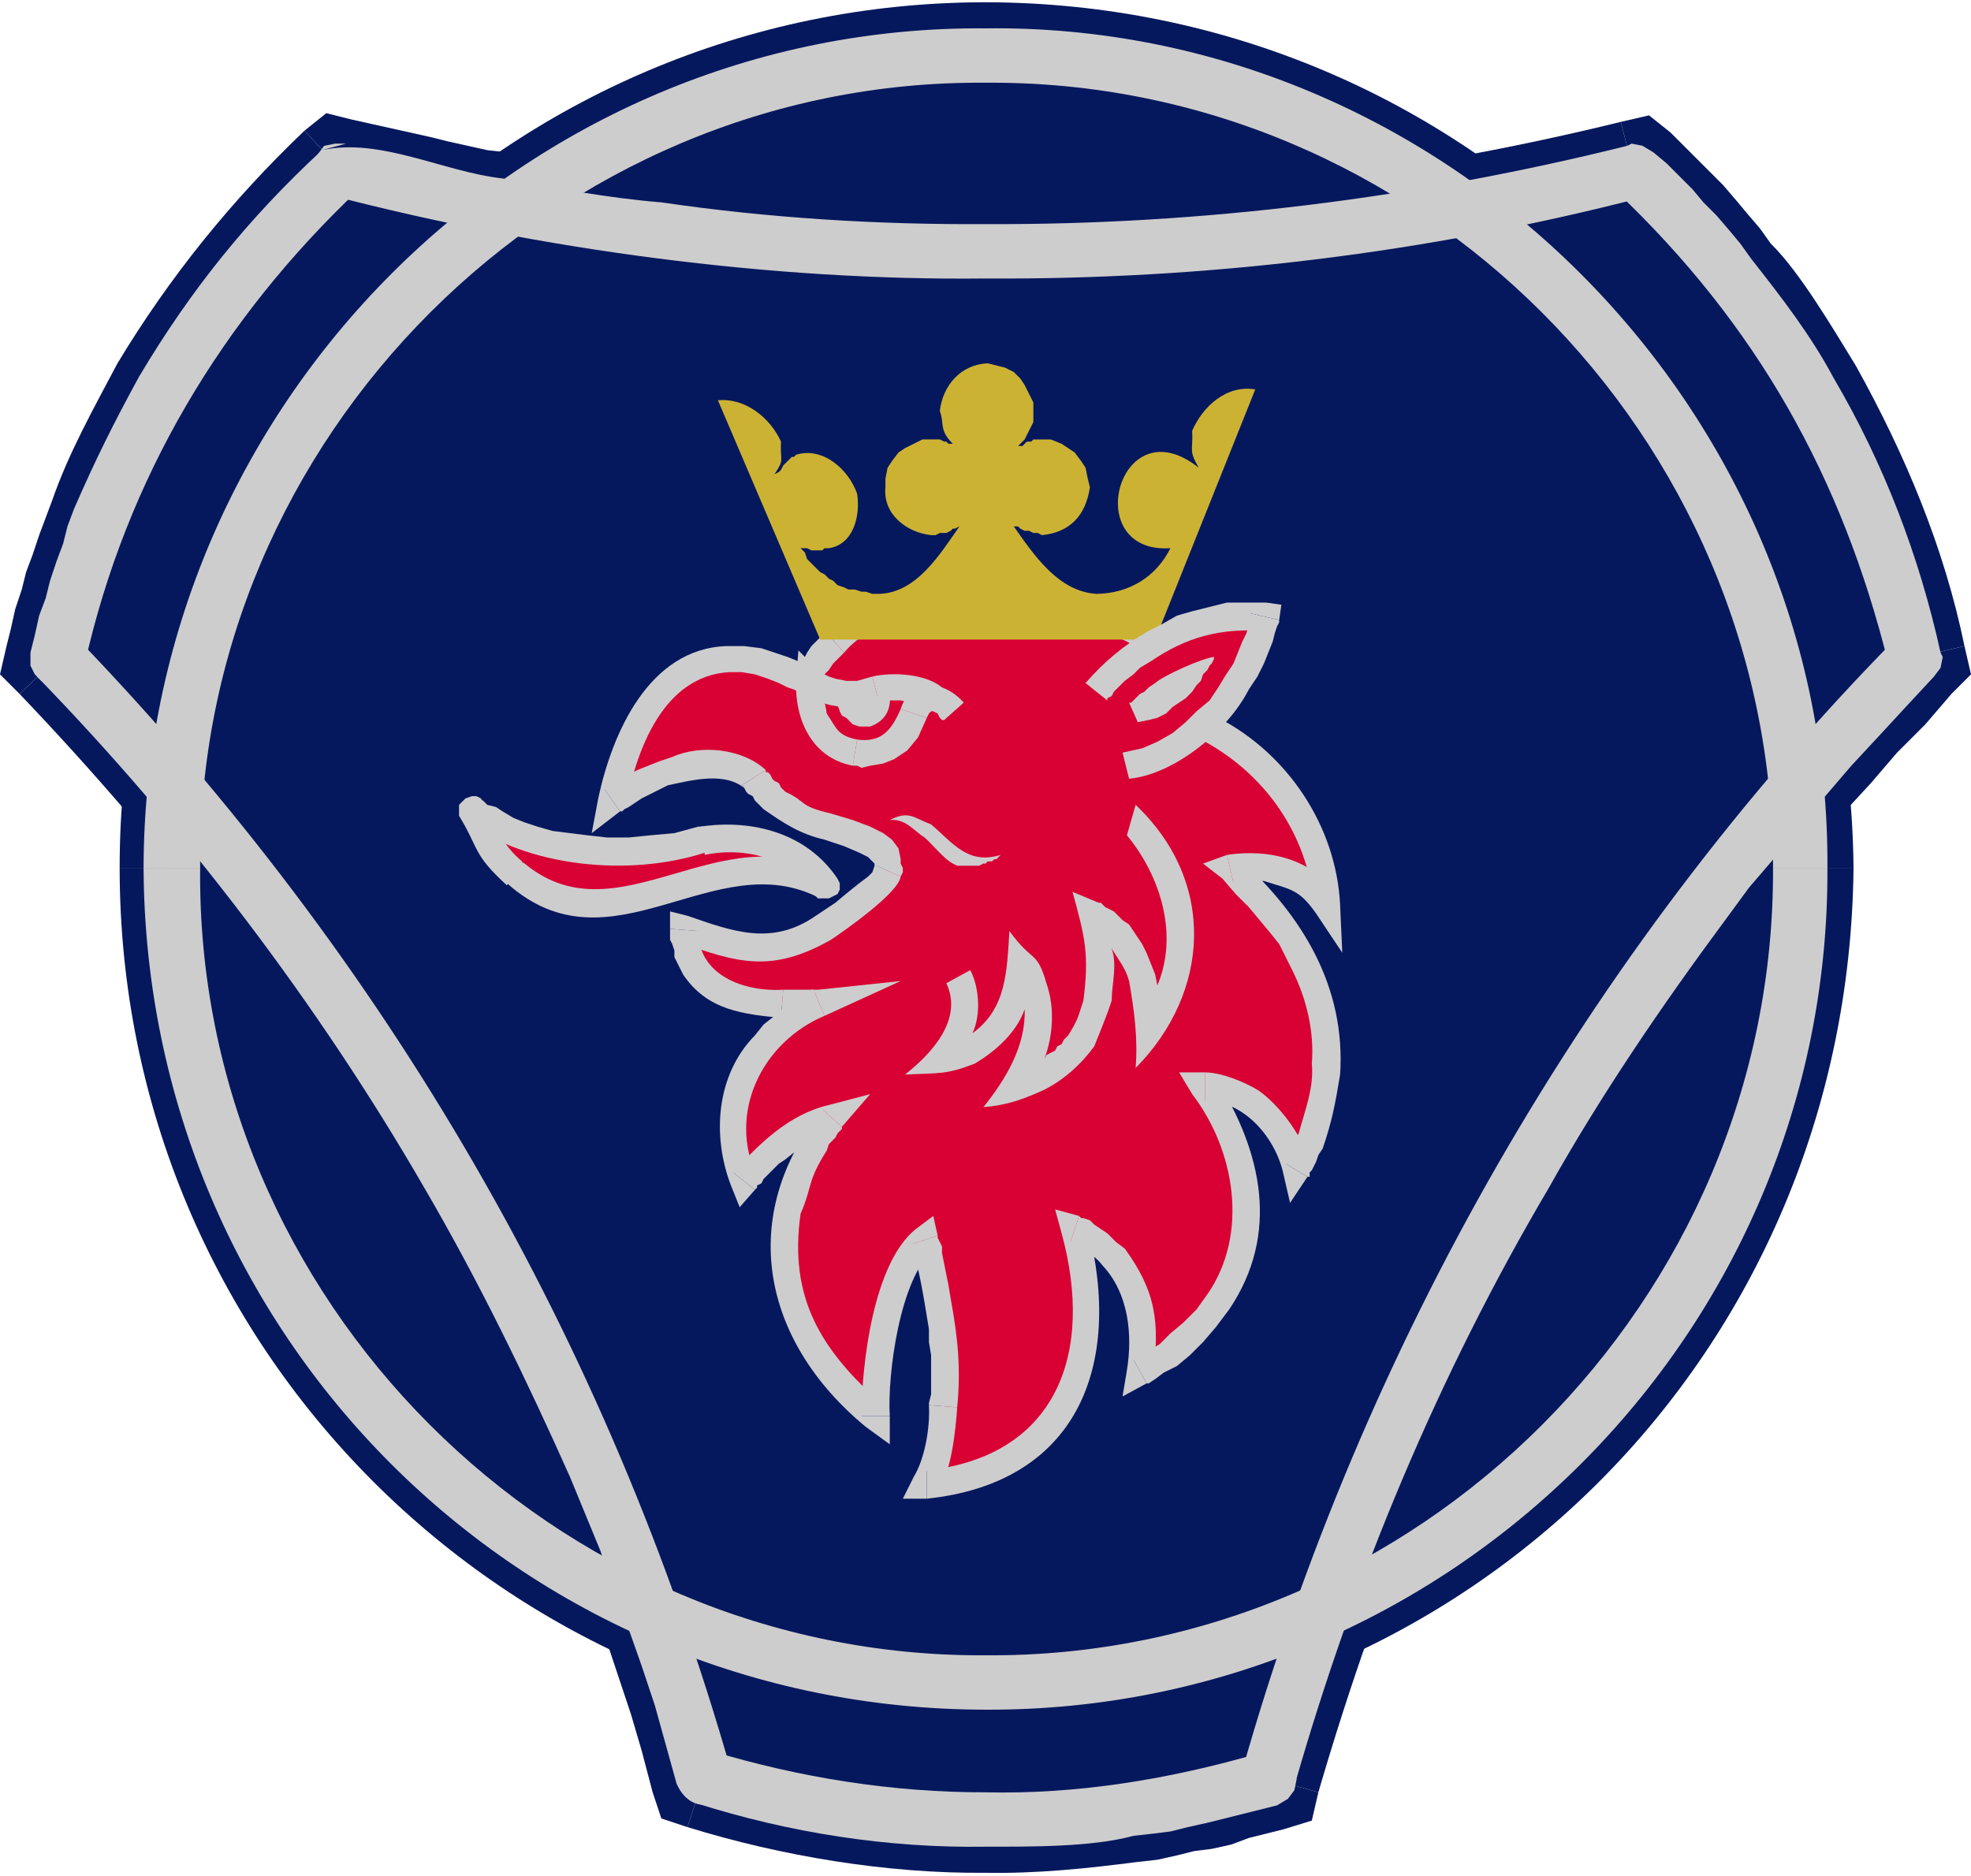
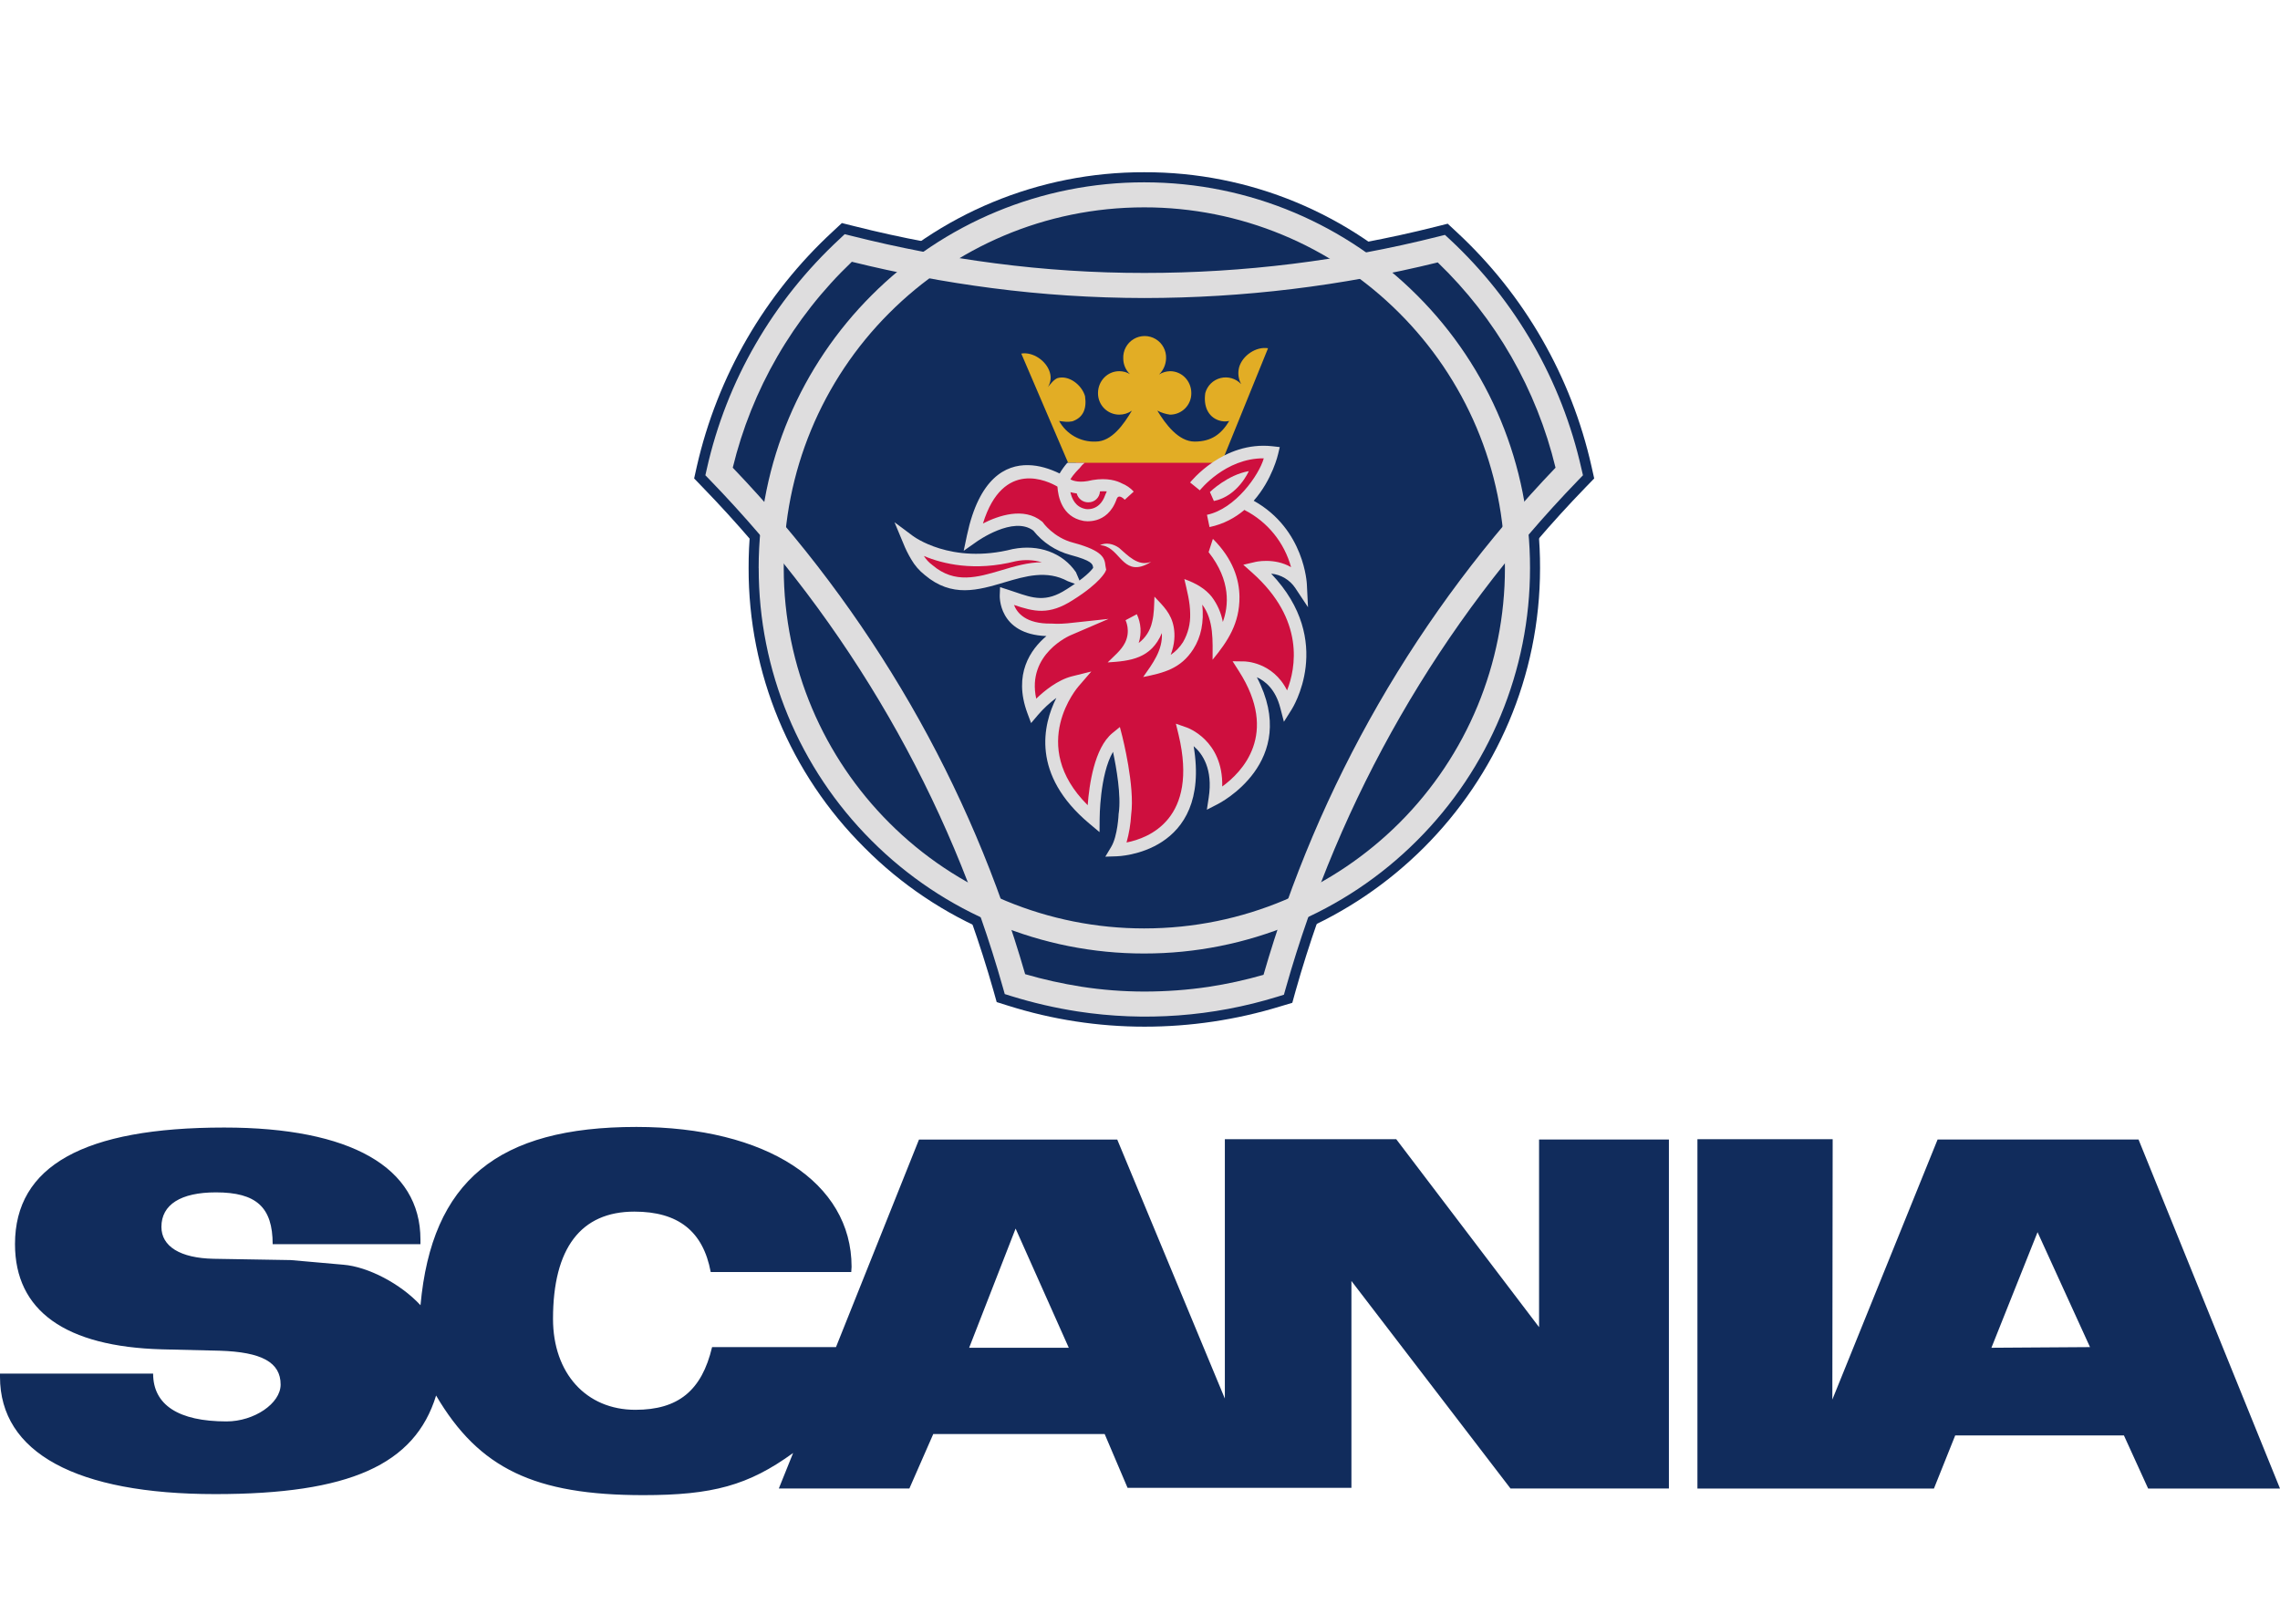
- <svg xmlns="http://www.w3.org/2000/svg" width="2500" height="2380" viewBox="10.002 10.002 382.726 363.478">
-   <g fill="#06185d">
-     <path fill-rule="evenodd" d="M75.902 42.53c-26.586 25.057-47.313 59.063-54.495 95.048C80.654 199.493 123.2 272.27 146.871 354.71c35.315 11.25 73.912 11.04 109.41.422 22.714-81.431 66.499-157.005 125.464-217.554-8.061-36.076-27.19-69.653-54.494-94.626-82.136 20.777-169.326 20.756-251.35-.422" />
-     <path d="m28.589 130.396 2.534 9.294c8.076-34.492 25.734-65.752 51.96-89.557l-13.94-15.207c-14.173 13.51-26.24 28.458-36.33 45.2-4.57 8.674-9.448 17.3-12.673 26.614l-2.535 6.759-1.267 3.802-1.267 3.38-.845 3.379-1.267 3.802-.845 3.802-.845 3.379 2.535 9.294-2.535-9.294-1.267 5.492 3.802 3.802" />
-     <path d="m149.828 344.994 6.759 6.759c-23.952-83.72-67.512-158.759-127.998-221.357l-14.785 13.94c28.465 29.803 53.902 62.613 74.348 98.428 10.385 17.862 19.925 36.26 27.881 55.34l2.957 7.18 2.957 7.604 2.957 7.182 2.535 7.181 5.069 15.208 2.112 7.181 2.112 8.027 6.76 6.759-6.76-6.76 1.69 5.07 5.07 1.69" />
-     <path d="M201.365 353.02c-19.256-.57-33.02-2.338-51.537-8.026l-6.337 19.432c18.257 5.646 38.766 9.047 57.874 8.87" />
-     <path d="m246.566 352.175 6.759-7.181c-15.469 5.998-35.457 7.406-51.96 8.026v20.277c9.906.183 19.749-.845 29.57-2.112l3.802-.423 3.802-.845 3.38-.845 3.38-.422 3.801-.845 3.38-1.267 6.759-1.69 6.759-7.181-6.76 7.181 5.492-1.69 1.268-5.491" />
-     <path d="m371.607 139.69 2.534-9.294c-60.274 62.507-104.046 138.165-127.575 221.779l19.432 5.492c12.215-41.857 27.176-76.968 48.58-114.903 10.455-17.784 21.938-34.956 34.217-51.537l4.647-5.914 5.069-6.337 4.647-5.914 5.07-5.914 5.068-5.492 5.07-5.914 5.491-5.491 5.07-5.914 2.534-9.294-2.535 9.294 3.802-3.802-1.267-5.492" />
-     <path d="m329.785 52.668-9.293-2.112c24.783 21.776 44.588 56.88 51.115 89.134l19.854-4.647c-3.943-19.22-11.61-37.4-21.122-54.494-4.273-6.942-10.828-18.137-16.475-23.657l-2.112-2.957-2.535-2.957-2.112-2.534-2.534-2.957-10.139-10.139-9.716-2.112 9.716 2.112-4.224-3.38-5.492 1.268" />
-     <path d="M201.365 68.72c43.243-.084 86.564-5.069 128.42-16.052l-5.069-19.432c-41.497 10.18-80.706 14.687-123.351 15.208" />
-     <path d="m83.083 50.133-9.294 2.535c41.765 10.033 84.572 16.264 127.576 16.053V48.444c-21.446-.373-41.195-1.55-62.52-4.225-10.146-1.626-20.46-2.654-30.416-5.069l-3.802-.422-7.604-1.69-3.38-.845-15.207-3.38-9.293 2.113 9.293-2.112-5.069-1.268-4.224 3.38" />
-     <path fill-rule="evenodd" d="M43.374 178.131c.31-87.585 70.399-157.477 157.991-157.99 86.916.014 158.73 70.94 157.99 157.99 1.233 86.853-71.461 158.491-157.99 158.414-87.134-.366-158.251-71.117-157.991-158.414" />
-     <path d="M201.365 10.002c-92.753.021-168.179 75.405-168.13 168.13h20.277c.493-81.735 66.013-147.48 147.853-147.853" />
-     <path d="M369.917 178.131c-.866-93.217-75.144-167.967-168.552-168.129V30.28c81.347-.085 148.317 66.4 147.852 147.852" />
-     <path d="M201.365 346.683c94.034-.669 167.608-74.799 168.552-168.552h-20.7c.909 81.249-66.568 148.754-147.852 147.853M33.236 178.131c.007 93.084 74.82 168.109 168.129 168.552v-20.699c-81.446.711-148.007-66.66-147.853-147.853" />
+ <svg xmlns="http://www.w3.org/2000/svg" viewBox="0.026 -3.133 41.81 29.769">
+   <path fill="#112c5c" fill-rule="evenodd" d="M21.013 1.683c1.81 0 3.606-.22 5.342-.658l.219-.055.164.153a8.35 8.35 0 0 1 2.473 4.3l.049.219-.159.164a21.8 21.8 0 0 0-5.316 9.233l-.061.22-.22.066a8.5 8.5 0 0 1-2.49.372 8.3 8.3 0 0 1-2.498-.384l-.213-.067-.06-.213a21.86 21.86 0 0 0-5.33-9.227l-.158-.164.049-.22A8.4 8.4 0 0 1 15.3 1.111l.164-.153.22.055a22 22 0 0 0 5.328.67" />
+   <path fill="#112c5c" fill-rule="evenodd" d="M13.754 7.286a7.2 7.2 0 0 1 2.125-5.134A7.2 7.2 0 0 1 21.007.026a7.2 7.2 0 0 1 5.134 2.126 7.2 7.2 0 0 1 2.126 5.134c0 3.995-3.258 7.254-7.26 7.254a7.2 7.2 0 0 1-5.128-2.126 7.2 7.2 0 0 1-2.125-5.128" />
+   <g fill="#deddde">
+     <path d="M15.647 1.668a7.8 7.8 0 0 0-1.368 1.74 7.7 7.7 0 0 0-.816 2.037 22.7 22.7 0 0 1 3.255 4.336 22.2 22.2 0 0 1 2.107 4.953q.5.146 1.033.23.565.088 1.155.089.602-.001 1.172-.086a8 8 0 0 0 1.011-.221 22.4 22.4 0 0 1 2.109-4.97 22.5 22.5 0 0 1 3.246-4.331 7.75 7.75 0 0 0-2.16-3.765 22.6 22.6 0 0 1-5.378.653q-1.419-.002-2.797-.182a23 23 0 0 1-2.57-.483zm-1.765 1.51c.416-.72.938-1.37 1.543-1.93l.091-.086.12.03c.866.218 1.745.389 2.637.504a21 21 0 0 0 2.74.177 22 22 0 0 0 5.39-.668l.12-.03.091.084a8.2 8.2 0 0 1 2.412 4.205l.028.12-.086.089a22 22 0 0 0-3.264 4.334 22 22 0 0 0-2.1 4.984l-.034.12-.12.037a8.2 8.2 0 0 1-3.66.27 8.5 8.5 0 0 1-1.22-.282l-.119-.037-.034-.12a21.7 21.7 0 0 0-2.097-4.969 22.2 22.2 0 0 0-3.273-4.337l-.086-.089.027-.12a8.1 8.1 0 0 1 .894-2.286" />
+     <path d="M13.938 7.286c0-1.954.791-3.722 2.07-5.002a7.05 7.05 0 0 1 5-2.073c1.954 0 3.723.791 5.003 2.071a7.05 7.05 0 0 1 2.072 5.004 7.05 7.05 0 0 1-2.074 4.999 7.06 7.06 0 0 1-5.002 2.07 7.05 7.05 0 0 1-4.998-2.07 7.05 7.05 0 0 1-2.07-4.999zm2.396-4.679a6.6 6.6 0 0 0-1.936 4.68c0 1.824.74 3.476 1.936 4.672a6.6 6.6 0 0 0 4.673 1.936c1.828 0 3.482-.74 4.68-1.935a6.6 6.6 0 0 0 1.936-4.674c0-1.827-.74-3.482-1.937-4.678A6.6 6.6 0 0 0 21.007.67c-1.825 0-3.478.74-4.673 1.937" />
+     <path d="M18.605 6.936c.228-.044.455-.03.657.044.197.072.37.2.494.381l.112.262-.26-.096c-.388-.21-.778-.093-1.16.02-.488.145-.965.287-1.464-.134a1 1 0 0 1-.25-.29 2 2 0 0 1-.144-.292l-.161-.386.335.25c.002.001.694.533 1.834.242z" />
  </g>
-   <path d="M23.097 138h-2.535 5.07zm51.96-92.09 1.69.844h.422v-5.07h-.423l2.113.846h-.423" />
-   <path fill="#cdcdcd" d="m25.21 133.776 1.267 4.647c8.096-35.957 26.599-66.907 53.226-92.091l-7.18-7.604C58.18 52.006 47.042 65.862 37.036 82.66c-5.048 9.251-8.462 16.102-12.673 25.769l-1.267 3.38-.845 3.379-1.267 3.379-1.267 3.802-.845 3.38-1.268 3.379-.844 3.802-.845 3.38 1.267 4.646-1.267-4.647v2.535l.845 1.69 1.267 1.267 2.112.845h2.112l1.69-.423 1.267-1.69 1.268-2.111" />
-   <path fill="#cdcdcd" d="m148.138 349.64 3.802 3.802c-23.832-83.381-66.653-157.167-126.73-219.666l-8.027 7.181c28.613 29.43 54.67 63.718 75.194 99.273 10.589 18.129 19.755 37.033 28.303 56.183l5.914 14.363 2.534 7.604 2.958 7.604 2.534 7.181 2.535 7.604 4.224 15.208 3.802 3.802-3.802-3.802c3.246 7.442 11.554 3.647 10.561-2.535" />
-   <path fill="#cdcdcd" d="M201.365 357.667c-18.031.028-35.963-2.824-53.227-8.027l-2.957 10.139c18.115 5.759 37.167 8.737 56.184 8.449" />
-   <path fill="#cdcdcd" d="m251.212 353.442 3.38-3.38c-17.299 5.014-35.175 8.02-53.227 7.605v10.56c8.49-.007 20.622.113 28.726-2.112l3.802-.422 3.379-.423 3.38-.844 3.801-.845 13.518-3.38 3.38-3.802-3.38 3.802 2.113-1.267 1.267-1.69.422-2.112-.422-1.69-.845-1.69-1.267-1.267-2.113-.845-2.534.423" />
-   <path fill="#cdcdcd" d="m376.676 138.423 1.267-4.647c-59.887 60.971-103.433 137.517-126.73 219.666l10.138 2.957c11.582-40.497 28.007-79.925 49.425-116.17 9.934-17.77 22.086-35.604 34.217-51.96l4.647-6.336 5.07-5.914 4.646-5.914 10.138-11.828 5.492-5.914 5.07-5.492 5.49-5.914 1.268-4.647-1.267 4.647 1.267-1.69.423-2.112-.845-1.69-1.268-1.69-1.267-1.267-2.112-.422-2.112.422-1.69 1.268" />
-   <path fill="#cdcdcd" d="m328.518 48.021-4.647-1.267c27.163 25.825 43.786 55.297 52.805 91.669l10.138-2.113c-4.104-18.678-11.011-36.723-20.7-53.227-4.442-8.364-10.215-15.82-16.052-23.234l-2.112-2.957-2.112-2.534-2.535-2.957-2.534-2.535-2.112-2.534-5.07-5.07-2.534-2.112-5.07-1.267 5.07 1.267-2.112-1.267-2.113-.423-1.69.845-1.69 1.268-1.266 1.69-.423 1.689.423 2.112 1.69 1.69" />
-   <path fill="#cdcdcd" d="M201.365 63.651c42.807.268 85.726-4.942 127.153-15.63l-2.534-10.138C285.24 48.028 243.362 53.28 201.365 53.09M79.703 46.332l-5.069 1.267c40.28 10.455 85.093 16.531 126.731 16.052v-10.56c-21.037.126-42.152-1.176-62.943-4.225-10.265-.824-20.7-2.802-30.838-4.647-11.49-1.281-23.755-7.99-35.062-5.491l4.647-1.268h-2.112l-2.112.423-1.268 1.69-.845 1.69v2.111l.423 1.69 1.267 1.69 2.112.845" />
-   <path fill="#cdcdcd" d="M201.365 15.071c-89.754-.732-163.314 73.434-163.483 163.06h10.984c-.747-83.557 68.983-153.224 152.499-152.499m163.483 152.499c.57-89.387-74.018-164.172-163.483-163.06v10.561c83.945-.655 153.055 68.66 152.922 152.5" />
-   <path fill="#cdcdcd" d="M201.365 341.614c90.063.415 163.926-73.363 163.483-163.483h-10.561c.408 83.96-69.061 153.549-152.922 152.922M37.882 178.131c.437 90.704 73.145 163.406 163.483 163.483v-10.56c-83.692.527-153.351-69.09-152.5-152.923" />
-   <path fill="#d90033" fill-rule="evenodd" d="M146.448 172.64c5.548-.655 8.196-.711 13.518 1.267 4.006 1.373 7.872 3.95 10.139 7.604-22.002-12.8-51.34 23.65-68.435-14.785 11.638 8.744 31.352 10.096 44.778 5.914" />
-   <path fill="#cdcdcd" d="m169.26 184.046 3.38-3.802c-5.88-8.864-16.51-11.638-26.614-10.139l.845 5.492c7.632-1.62 16.897.584 21.122 7.604l3.379-3.802-3.38 3.802.845.845h2.113l.844-.423.845-.422.423-.845v-1.267l-.423-.845" />
-   <path fill="#cdcdcd" d="M108.43 181.511v-.422c20.29 18.192 40.356-7.816 60.83 2.957l2.112-4.647c-21.474-12.328-41.687 13.42-59.986-2.535l.423.423-1.268-.845h-.845l-.844.422-.845.423-.423.844-.422 1.268.422.845.845.845" />
-   <path fill="#cdcdcd" d="m103.36 164.614-4.224 3.379c4.027 6.632 2.598 7.393 9.293 13.518l2.957-4.647c-3.555-2.929-5.379-6.766-7.181-10.983l-4.225 2.957 4.225-2.957zl-.845-.423h-.845l-1.267.423-.423.422-.844.845v2.112" />
-   <path fill="#cdcdcd" d="M146.026 170.105h-.423l-4.646 1.267-4.647.423-4.224.422h-4.225l-3.802-.422-6.759-.845-2.957-.845-2.534-.845-2.113-.845-2.112-1.267-1.267-.845-1.69-.422-.845-.845h-.422v-.422l-3.38 4.224c12.455 9.223 32.24 11.054 46.89 6.336v.423-.423l1.268-.422.423-.845.422-.845v-.845l-.422-.845-.845-.844-.845-.423h-1.268" />
-   <path fill="#d90033" fill-rule="evenodd" d="M172.217 134.198c-2.077 1.873-4.675 4.95-5.492 7.604h-.422l-.845-.422-1.267-.845-4.225-1.69-2.957-.845-2.534-.422h-3.38c-13.222.204-20.192 16.51-21.967 27.458 7.689-4.999 18.897-10.364 27.459-4.224v.422h.422l.423.422.422.845.845.423.422.845c2.57 2.668 4.035 2.612 6.76 4.646 3.196 1.747 8.427 2.246 11.828 4.225 3.527 2.38 4.95 1.9 4.646 6.336-13.187 14.208-22.368 18.348-39.709 10.984v.845l.423.844v.845l.422.845c.176 3.373 2.64 6.196 5.492 8.026 4.372 2.338 8.533 3.295 13.518 2.957l.845.423h1.69l1.267-.423h2.957-.423l-.844.423-.845.422-1.69.845-1.69 1.268-1.69 1.267-3.801 3.802c-6.457 8.265-7.548 16.728-3.802 26.613 4.562-5.66 10.18-10.089 17.32-12.25h-.423v.422l-.422.422-.423.423-.422.845-.845.845-.423.844-.844 1.268c-3.042 5.759-3.274 6.64-5.07 13.095-2.795 16.447 4.661 29.198 16.898 39.71.288-9.984 1.964-27.262 9.716-34.218v.422l.422.423v1.267l.423 1.267.422 1.69.423 2.112.422 2.113c1.64 8.406 1.908 12.173 1.69 20.699v2.535l-.423.844v3.38l-.422 1.267c-.17 3.584-1.042 6.048-2.535 9.294 27.367-2.084 35.245-24.797 28.726-49.425v.422c2.056-.267 6.435 3.626 7.604 5.07 5.477 6.061 6.224 14.623 5.069 22.389l.422-.423 1.268-.422 1.69-1.268 2.112-1.267 7.181-7.181 2.535-3.38c9.138-13.124 5.871-29.197-2.535-41.821 9.512 1.528 15.01 6.914 17.742 16.475v-.422l.423-.423.422-.422 1.267-2.535.423-1.267c.964-3.535 3.267-10.139 2.957-13.518 1.83-15.18-6.773-30.14-18.165-39.71l.423-.422h6.336c4.647.895 9.244 3.007 11.828 7.182-.781-13.736-9.885-27.832-22.389-33.795-7.906-3.851-8.59-15.968-14.363-19.432-12.553-6.217-49.213-10.103-58.718 2.112" />
-   <g fill="#cdcdcd">
-     <path d="m165.458 144.337 3.802-1.69.422-.845.423-1.267.845-.845.844-1.267 2.113-2.113-3.38-3.802h-.422l-.423.423-2.112 2.112-.845 1.267-.845 1.69-.845 1.267-.844 2.113 4.224-1.69zl2.957 2.112.845-3.802" />
-     <path d="m127.439 162.924 4.224 2.534c2.042-10.532 7.266-24.571 19.855-25.346h2.534l2.535.423 2.534.845 2.113.844 1.69.845 1.267.423.844.422.423.423 2.957-4.647h-.422l-1.268-.845-1.69-.845-2.112-.845-5.069-1.69-3.38-.422h-3.379c-15.102.5-22.227 16.926-24.924 29.57l4.225 2.535-4.225-2.534-1.267 6.758 5.492-4.224" />
-     <path d="M158.699 159.122c-4.492-4.19-12.666-5.027-18.165-2.535l-2.534.845-4.225 1.69-3.38 1.69-1.267.844-.844.845h-.423l-.422.423 2.957 4.224h.422l.423-.422.845-.423 2.534-1.69 5.07-2.534c4.674-.972 11.208-2.788 15.207.845l-.845-.845" />
-     <path d="M171.372 167.57c-6.527-1.527-4.506-2.224-8.871-4.224l-.845-.845-.422-.845-.845-.422-.423-.422-.422-.845-.423-.423h-.422v-.422l-4.647 2.957.423.422.422.845.422.423.845.422.423.845.845.845.845.845c3.95 2.76 7.061 4.808 11.828 5.914m14.785 7.181.422-1.69-.422-.844v-.845l-.422-2.112-1.268-1.69-1.69-1.268-2.534-1.267-3.38-1.267-4.224-1.267-1.267 5.069 3.802 1.267 2.957 1.267 1.69.845 1.267 1.268v2.112l.422-1.69zl.422-.845v-.845" />
-     <path d="M171.372 192.072c2.38-1.584 13.103-9.054 13.518-12.25l-4.647-2.113h-.422l-.423 1.267-.845.845-1.69 1.268-2.111 1.69-2.535 2.111-3.802 2.535m-22.812 2.957-3.801 2.112c11.42 4.154 18.136 6.076 29.57-.422l-2.957-4.647c-8.526 5.907-16.06 3.063-24.924 0l-3.38 2.535 3.38-2.535-3.38-.845v3.38" />
-     <path d="M162.078 201.788c-7.575.45-16.524-2.788-16.475-11.406l-5.491-.422v2.112l.422.845.423 1.267v1.267l1.69 3.38c4.681 6.984 11.673 7.737 19.431 8.449h-.422z" />
-     <path d="m170.105 206.857-1.268-5.07h-6.759l-.422 5.493h6.337l1.267-.423-1.267-5.07zl14.785-6.759-16.053 1.69" />
-     <path d="m152.362 237.272 4.647.845c-5.85-12.405 1.014-26.184 13.096-31.26l-2.112-5.07h-.423l-.422.423-1.268.845-1.69.845-1.69 1.267-4.223 3.38-1.69 2.112c-7.513 7.64-8.371 19.467-4.647 29.148l4.647.845-4.647-.845 1.69 4.224 2.957-3.379" />
-     <path d="m173.484 228.401-2.534-4.224c-7.745 1.781-13.568 7.562-18.588 13.095l4.225 3.38.422-.422v-.423l.845-.422.423-.845 2.957-2.957 1.267-.845c3.52-2.9 5.421-3.9 9.716-5.492l-2.535-4.224 3.802 3.38 5.492-6.337-8.026 2.112" />
-     <path d="m177.286 284.585 4.225-2.112c-12.138-10.666-18.37-20.847-16.053-37.174 2.323-5.316 1.24-6.266 5.07-12.25l.422-1.268 1.267-1.268.422-.844.423-.423.422-.422v-.423l-3.802-3.38c-16.503 20.573-11.926 44.878 8.449 61.676l4.647-2.112-4.647 2.112 4.647 3.38v-5.492" />
-     <path d="m192.071 249.523-4.224-1.267c-8.245 6.569-10.533 26.177-10.56 36.33h5.49c-.5-8.07 2.028-26.98 8.45-32.106l-4.225-1.267 5.07-1.69-.845-3.802-3.38 2.535" />
-     <path d="M195.873 282.896c.733-7.618.113-13.575-1.267-21.122l-.422-2.535-.423-2.112-.422-2.112-.423-2.112v-1.268l-.845-1.69v-.422l-5.069 1.69c1.303 4.105 2.26 9.617 2.957 13.94l.423 2.535v2.534l.422 2.535v7.604l-.422 1.69v.422-.422.422" />
-     <path d="m189.96 295.146 2.111 3.802c2.69-3.168 3.507-11.884 3.802-16.052l-5.491-.423c.232 4.253-.74 10.286-2.957 13.94l2.534 4.225-2.534-4.225-2.113 4.225h4.647" />
-     <path d="m219.53 245.721-3.38 3.38c6.379 23.318-.943 43.278-26.19 46.045v5.492c29.12-3.056 38.209-25.6 31.26-52.805l-3.38 2.957zl-4.647-1.267 1.267 4.647" />
-     <path d="m230.09 273.602 3.803 2.957c1.351-10.167.535-16.25-5.492-24.501l-1.69-1.268-1.69-1.69-2.534-1.69-.845-.844-1.267-.422h-.423l-.422-.423-1.69 5.07c2.429 1.858 4.09 1.78 6.337 4.646 4.97 5.38 5.78 13.314 4.646 20.277l3.802 2.535-3.802-2.535-.845 5.07 4.647-2.535" />
-     <path d="m244.031 217.84-2.535 4.225c8.336 10.856 11.061 27.176 2.957 38.864l-2.112 2.957-2.534 2.535-2.535 2.112-2.112 2.112-2.112 1.267-1.69.845-.845.845h-.422l2.534 4.647h.423l1.267-.845 1.69-1.267 2.534-1.268 2.535-2.112 2.535-2.535 2.534-2.957 2.535-3.38c9.878-14.636 6.414-30.583-2.535-44.777l-2.112 4.224zh-5.07l2.535 4.225" />
-     <path d="m259.661 235.583 4.647.422c-.655-5.027-5.942-11.997-10.139-14.785-2.745-1.598-6.97-3.344-10.138-3.38v5.492c7.618.05 13.715 7.259 15.208 14.363l4.646.422-4.646-.422 1.267 5.492 3.38-5.07" />
-     <path d="m248.255 175.597-.845 4.647 2.535 2.957 2.535 2.534 4.224 5.07 1.69 2.112 2.534 5.069c2.774 5.548 4.31 11.913 3.802 18.165.444 4.675-1.351 9.082-2.534 13.518l-.423.844-.422 1.268-1.267 2.534v.423l-.423.422v.423l4.224 2.534h.423v-.845l.422-.422.845-1.69.423-1.267.845-1.267c1.865-5.485 2.429-8.646 3.379-14.363 1.112-16.912-7.23-30.753-19.432-41.821l-1.267 4.647zl-4.646 1.69 3.801 2.957" />
-     <path d="m265.153 185.313 4.647-1.267c-4.316-7.689-13.44-9.667-21.545-8.45l1.268 5.493h.422l.423-.423h5.069c5.16 1.683 6.759 1.514 10.138 6.337l4.647-1.69-4.647 1.69 5.07 7.603-.423-9.293" />
-     <path d="M244.031 153.63c11.899 6.59 19.812 18.13 21.122 31.683h5.069c-.718-15.173-10.103-29.338-23.656-36.33m-16.898-14.363c5.485 4.577 6.104 15.673 14.363 19.01l2.535-4.647c-2.62-.556-5.865-6.02-6.76-8.448l-.844-1.69-.423-1.267-1.69-2.535-.844-1.69-.845-1.267-1.267-1.267-1.69-.845" />
-     <path d="M173.907 136.31c6.02-7.202 16.714-7.273 25.346-7.181 8.66-.17 22.77 1.218 30.415 5.492l2.535-4.647-.845-.845-2.535-.845-1.69-.422-1.69-.845-3.379-.845-2.112-.423c-5.386-1-12.736-1.915-18.165-2.112-8.42-.126-27.247.627-31.682 9.294l.422-.423zl.422-.422" />
+   <g fill-rule="evenodd">
+     <path fill="#ce0f3e" d="M20.855 5.032c-.487 0-.938.092-1.114.342 0 0-.195.182-.232.34 0 0-1.248-.846-1.638.993 0 0 .755-.542 1.187-.188 0 0 .22.31.622.414.548.146.487.256.511.371 0 0-.073.17-.548.47-.469.304-.737.158-1.17.018 0 0-.03.639.83.627 0 0 .14.012.31-.006 0 0-1.03.432-.64 1.492 0 0 .353-.427.743-.524 0 0-1.114 1.267.36 2.503 0 0 0-1.133.42-1.48 0 0 .231.902.158 1.395 0 0-.018.432-.152.658 0 0 1.748-.037 1.248-2.138 0 0 .7.238.555 1.194 0 0 1.571-.786.536-2.4 0 0 .59 0 .773.707 0 0 .84-1.298-.548-2.534 0 0 .524-.128.81.305 0 0-.037-.987-.969-1.468-.213-.116.122-.457.037-.646z" />
+     <path fill="#ce0f3e" d="M21.94 5.788s.565-.719 1.412-.621c0 0-.237 1.06-1.17 1.254z" />
+     <path fill="#deddde" d="M22.213 5.891s.323-.316.713-.383c0 0-.195.457-.64.548zm-1.668 1.023c-.104-.073-.238-.103-.348-.048.335.012.39.487.756.39a.6.6 0 0 0 .182-.086c-.237.098-.432-.121-.59-.256m1.905 1.36a1.1 1.1 0 0 0-.203-.461c-.12-.15-.287-.247-.503-.326.048.21.106.42.107.636a.97.97 0 0 1-.131.521.8.8 0 0 1-.226.234c.076-.2.08-.371.056-.507-.045-.253-.19-.386-.354-.561-.007.156-.004.316-.044.468a.65.65 0 0 1-.245.382.72.72 0 0 0-.034-.528l-.207.11c.004.01.096.197-.008.41-.07.143-.21.253-.32.364.418-.025.798-.07.994-.538.019.314-.173.564-.343.806.374-.075.69-.151.92-.512q.214-.334.164-.816c.216.29.189.668.189 1.011.284-.345.496-.67.493-1.153-.003-.322-.119-.696-.487-1.064l-.079.244c.415.527.366.992.261 1.28" />
  </g>
-   <path fill="#ccb233" fill-rule="evenodd" d="M206.857 111.81c3.921 5.533 8.603 12.623 16.052 13.095 6.252-.085 11.54-3.21 14.363-8.872-17.721 1.17-10.033-28 5.492-15.63-2-3.541-1.07-3.034-1.268-7.181 2.084-4.78 6.724-8.97 12.251-8.026l-19.432 48.58H169.26l-19.855-46.468c5.302-.521 10.153 3.4 12.251 8.026-.218 3.985.782 3.288-1.267 6.337l.845-.423.422-.422.422-.845.423-.423.422-.422.845-.845h.423l.422-.422c5.26-1.55 10.18 2.886 11.828 7.604.634 4.14-.612 9.814-5.491 10.56h-.845l-.423.423h-2.112l-.845-.423h-1.267l.845.845.422 1.268 2.535 2.534.845.423.845.845.844.422.845.845 1.268.422.845.423h1.267l1.267.422h.845l1.267.423h1.268c7.35-.17 11.933-7.823 15.63-13.096l-.845.422h-.423l-.422.423-.845.422h-1.267l-.845.423h-.845c-4.78-.514-9.392-4.09-8.871-9.294v-1.69l.422-2.112.845-1.267 1.268-1.69 1.267-.845 3.38-1.69h3.379l.845.423h.422l.423.423h.844l.423.422c-3.33-3.063-1.979-4.351-2.957-6.759.57-5.027 4.07-9.061 9.293-9.294l3.38.845 1.69.845 1.267 1.267.845 1.268 1.69 3.38v3.801l-1.268 2.535-.422.845-1.268 1.267h.845l.845-.845h.845l.423-.422h3.379l2.112.845 2.535 1.69 1.267 1.689.845 1.267.422 2.112.423 1.69c-.817 5.4-3.753 8.71-9.294 9.294l-.845-.423h-.844l-.845-.422h-.845l-.845-.423-.423-.422z" />
-   <path fill="#d90033" fill-rule="evenodd" d="M222.91 143.914c8.131-9.103 20.178-16.285 32.95-14.363h-.423c-.43 4.485-3.07 8.808-5.07 12.673-4.463 7.428-12.834 14.652-21.544 16.053z" />
-   <path fill="#cdcdcd" d="m258.394 129.974-2.535-3.38h-7.604l-6.759 1.69-2.957.845-2.957 1.69-2.534 1.267c-4.69 2.682-8.766 6.083-12.251 10.138l4.224 3.38v-.423l.845-.422.423-.845 2.112-2.112 1.69-1.267 1.267-1.268L233.47 138c6.984-4.773 13.532-6.442 21.967-5.914l-2.535-3.38zl.422-2.957-2.957-.423" />
-   <path fill="#cdcdcd" d="M229.246 160.812c8.906-.852 19.256-9.456 23.234-17.32l1.69-2.535 1.267-2.534 1.69-4.225.422-1.69.422-1.267.423-.845v-.422l-5.492-1.268v1.268l-.422.845-.423 1.69-.845 1.69-1.69 4.224-1.69 2.534-1.266 2.112-1.69 2.535-2.535 2.112-2.112 2.112-2.535 2.112-2.957 1.69-2.957 1.268-3.802.844" />
-   <path fill="#cdcdcd" fill-rule="evenodd" d="M229.246 146.026h.422l1.69-1.69.845-.422.845-.845 1.267-.845c1.605-1.464 9.125-4.836 11.406-5.069v.423l-.423.845-.422.422-.423.845-.844.845-.423 1.267-.845.845-.845 1.267-1.267 1.267-2.535 1.69-1.267 1.268-1.69.844-1.69.423-2.112.422zm-38.442 23.657c-3.436-1.296-4.295-2.767-8.026-.845 3.041-.36 4.689 2.126 6.759 3.38 1.612 1.436 3.717 4.125 5.491 5.069l.845.422h4.225l.845-.422h.422l.422-.423h.845l.423-.422h.422l.423-.423.422-.422c-6.407 1.964-9.202-2.246-13.518-5.914m-8.026-25.346c.296 3.041-.852 5.245-3.802 6.336h-2.112l-1.268-.422-1.267-1.268-.845-.422-.422-.845-.423-1.267v-1.69l.845.422h5.07l.844-.422h.845l.423-.422z" />
-   <path fill="#cdcdcd" d="M180.666 146.026h-.423l2.535-.422h2.112l2.112.422 1.267.423.423.422h.845l.422.423v-.423l3.38-3.38c-2.978-3.097-10.02-3.456-13.94-2.534" />
-   <path fill="#cdcdcd" d="m169.682 141.802-4.647 1.69c4.197 3.541 10.484 4.26 15.63 2.534l-1.267-5.069-2.957.845h-2.112l-2.112-.422-1.267-.423-.845-.422-.845-.423h-.423.423l-4.647 1.268 4.647-1.268-4.225-4.224-.422 5.492" />
-   <path fill="#cdcdcd" d="M176.441 153.208c-3.872-.831-3.88-2.063-5.914-5.07-.26-2.337-1.098-3.611-.845-6.336l-5.069-.422c-.443 7.561 2.823 15.348 10.983 16.897z" />
-   <path fill="#cdcdcd" d="M184.89 147.294c-1.845 4.217-3.767 6.498-8.449 5.914l-.845 5.069h.845l.845.422 1.69-.422 2.535-.422 2.112-.845 2.534-1.69 2.112-2.535 1.69-3.802" />
-   <path fill="#cdcdcd" d="M197.14 146.026c-3.64-4.175-10.208-5.301-12.25 1.268l5.07 1.69.422-.845.422-.423h.423l.844.423.423.844.422.423h.423" />
-   <path fill="#cdcdcd" fill-rule="evenodd" d="m230.513 165.88-1.69 5.915c6.541 7.935 10.075 19.312 5.914 29.148l-.422-2.112-.845-2.112-.845-2.113-.845-1.69-.845-1.267-1.69-2.534-1.267-.845-1.69-1.69-.844-.422-.845-.423-.422-.422-.423-.423h-.422l-5.07-2.112c2.45 8.907 3.26 12.117 2.113 21.122-1.204 3.619-.958 3.5-2.957 6.759l-.845.845-.423.845-.845.422-.422.845-.845.422-.845.423-.422.845c1.753-4.654 2.07-10.09.422-14.785-1.915-6.576-2.612-3.802-7.181-10.139-.514 7.703-.507 15.046-7.182 19.855 1.655-3.408 1.38-8.879-.422-12.251l-4.647 2.535c3.33 7.047-2.887 13.694-8.026 17.742 6.963-.338 7.913.035 13.518-2.112 4.062-2.394 8.125-6.027 9.716-10.561.253 7.104-3.71 13.666-8.026 19.01 4.83-.416 7.737-1.55 11.828-3.38 3.893-1.986 7.174-4.957 9.716-8.449 1.154-2.943 2.415-5.85 3.38-8.871.02-3.33 1.126-6.843 0-10.138 1.245 2.154 2.66 3.71 3.379 6.336.971 5.541 1.746 11.117 1.267 16.898 14.447-14.617 15.813-36.119 0-51.115" />
+   <path fill="#ce0f3e" d="M19.134 7.18a1 1 0 0 0-.481-.02c-.759.193-1.343.048-1.685-.096a.6.6 0 0 0 .152.164l.005.004.004.003c.405.345.825.22 1.253.093.247-.074.496-.148.752-.149" />
+   <path fill="#e2ad25" fill-rule="evenodd" d="M21.25 4.4c.147.243.385.566.683.566.305 0 .487-.134.634-.378a.36.36 0 0 1-.195-.012c-.19-.067-.28-.256-.244-.5a.388.388 0 0 1 .658-.164.42.42 0 0 1-.037-.31c.061-.214.31-.384.53-.348l-.853 2.101h-2.813l-.859-2.003c.213-.037.463.134.524.347a.32.32 0 0 1-.037.268c.043-.049.11-.14.177-.165.207-.06.444.122.505.33q.054.363-.231.462c-.085.018-.158.006-.244-.006a.73.73 0 0 0 .67.378c.299 0 .518-.323.664-.567a.4.4 0 0 1-.231.073.39.39 0 0 1-.39-.396c0-.219.17-.401.39-.401.067 0 .14.018.195.054a.4.4 0 0 1-.122-.286.393.393 0 1 1 .785 0 .43.43 0 0 1-.128.292.4.4 0 0 1 .201-.06c.22 0 .39.182.39.401a.39.39 0 0 1-.39.396.7.7 0 0 1-.231-.073" />
+   <path fill="#deddde" d="M20.322 5.879a1 1 0 0 0-.125 0 .21.21 0 0 1-.213.201.215.215 0 0 1-.213-.163 1 1 0 0 1-.116-.023c.027.126.097.274.277.308 0 0 .253.054.361-.256v-.001zm-.406-.523a.4.4 0 0 0-.082.084l-.006.009-.008.008s-.106.1-.165.202c.059.032.18.068.394.015l.008-.002c.28-.047.456.015.54.06a.6.6 0 0 1 .219.151l-.165.15s-.109-.122-.148-.013c-.173.493-.611.401-.612.4-.391-.073-.463-.447-.474-.628-.165-.097-.997-.517-1.366.676.283-.144.75-.307 1.08-.038l.013.01.007.01c.001.002.197.279.557.371.557.15.574.288.59.427l.006.033.007.035-.014.033s-.087.204-.593.521c-.444.288-.72.214-1.084.092.058.15.222.348.68.342h.009s.135.011.292-.005l.754-.081-.697.3c-.002.001-.81.34-.63 1.163.147-.142.394-.345.66-.411l.35-.087-.235.273c-.002.003-.944 1.073.169 2.179.027-.37.121-1.047.45-1.32l.14-.114.045.174c0 .003.234.915.162 1.432a2.4 2.4 0 0 1-.085.512c.408-.08 1.322-.43.955-1.974l-.05-.205.2.07c.002.001.669.228.65 1.082.36-.26 1.048-.958.305-2.117l-.115-.18.213.003c.001 0 .52 0 .786.531.159-.406.332-1.293-.638-2.157l-.165-.147.215-.05c0-.001.349-.086.661.094a1.67 1.67 0 0 0-.846-1.044l-.002-.002-.007-.004c-.169.143-.379.26-.64.315l-.047-.225c.52-.108.955-.729 1.042-1.036-.706-.005-1.171.585-1.173.587l-.178-.144c.002-.002.605-.768 1.515-.664l.129.015-.03.126c0 .002-.105.47-.448.858.937.522.975 1.531.975 1.534l.021.419-.232-.35a.6.6 0 0 0-.444-.266c1.185 1.242.377 2.489.375 2.493l-.141.224-.067-.257c-.087-.337-.275-.49-.429-.56.814 1.561-.713 2.325-.717 2.327l-.2.103.034-.222c.08-.522-.112-.804-.276-.944.33 1.983-1.404 2.02-1.41 2.02l-.21.007.108-.18c.12-.2.136-.603.136-.604v-.005l.002-.008c.047-.322-.043-.835-.105-1.126-.245.42-.245 1.226-.245 1.229l-.002.244-.187-.157c-1.072-.899-.851-1.815-.605-2.305a2 2 0 0 0-.336.312l-.127.15-.069-.185c-.262-.713.06-1.167.35-1.411-.89-.032-.856-.744-.856-.746l.006-.151.144.046.135.045c.328.112.565.192.937-.05h.001c.34-.214.455-.345.49-.395l-.001-.007c-.008-.061-.015-.123-.42-.231a1.3 1.3 0 0 1-.676-.445c-.367-.279-1.036.201-1.038.202l-.239.168.06-.285c.223-1.05.71-1.294 1.122-1.286.202.003.397.066.577.153q.061-.104.14-.195h.32" />
+   <path fill="#112c5c" fill-rule="evenodd" d="M39.242 17.767h-3.685l-1.93 4.769.006-4.775h-2.48v6.407h4.337l.39-.974h3.094l.444.974h2.418zm-10.993 3.441-2.619-3.447h-3.143v4.757l-1.973-4.75h-3.636l-1.522 3.806h-2.272c-.189.798-.621 1.15-1.407 1.15-.901 0-1.51-.67-1.51-1.668 0-1.297.511-1.967 1.492-1.967.804 0 1.26.36 1.4 1.108h2.577l.006-.097c0-1.547-1.565-2.564-3.947-2.564-2.545 0-3.751.993-3.958 3.27-.366-.396-.963-.706-1.413-.743l-.962-.085-1.42-.024c-.609-.012-.956-.226-.956-.585 0-.408.354-.633 1-.633.742 0 1.04.274 1.04.95h2.71V19.6c0-1.322-1.278-2.053-3.599-2.053-2.576 0-3.836.707-3.836 2.138 0 1.224.925 1.882 2.698 1.93l1.053.025c.774.024 1.12.213 1.12.621 0 .347-.486.676-.992.676-.883 0-1.346-.304-1.346-.877H.026v.06c0 1.39 1.401 2.15 3.947 2.15 2.454 0 3.66-.535 4.05-1.808.786 1.34 1.809 1.827 3.8 1.827 1.267 0 1.925-.177 2.747-.773l-.262.651h2.394l.438-.999h3.143l.42.987h4.105v-3.794l2.917 3.806h2.905v-6.4h-2.381zm8.295.378.846-2.12.962 2.108zm-18.746 0 .852-2.186.975 2.186z" />
</svg>
